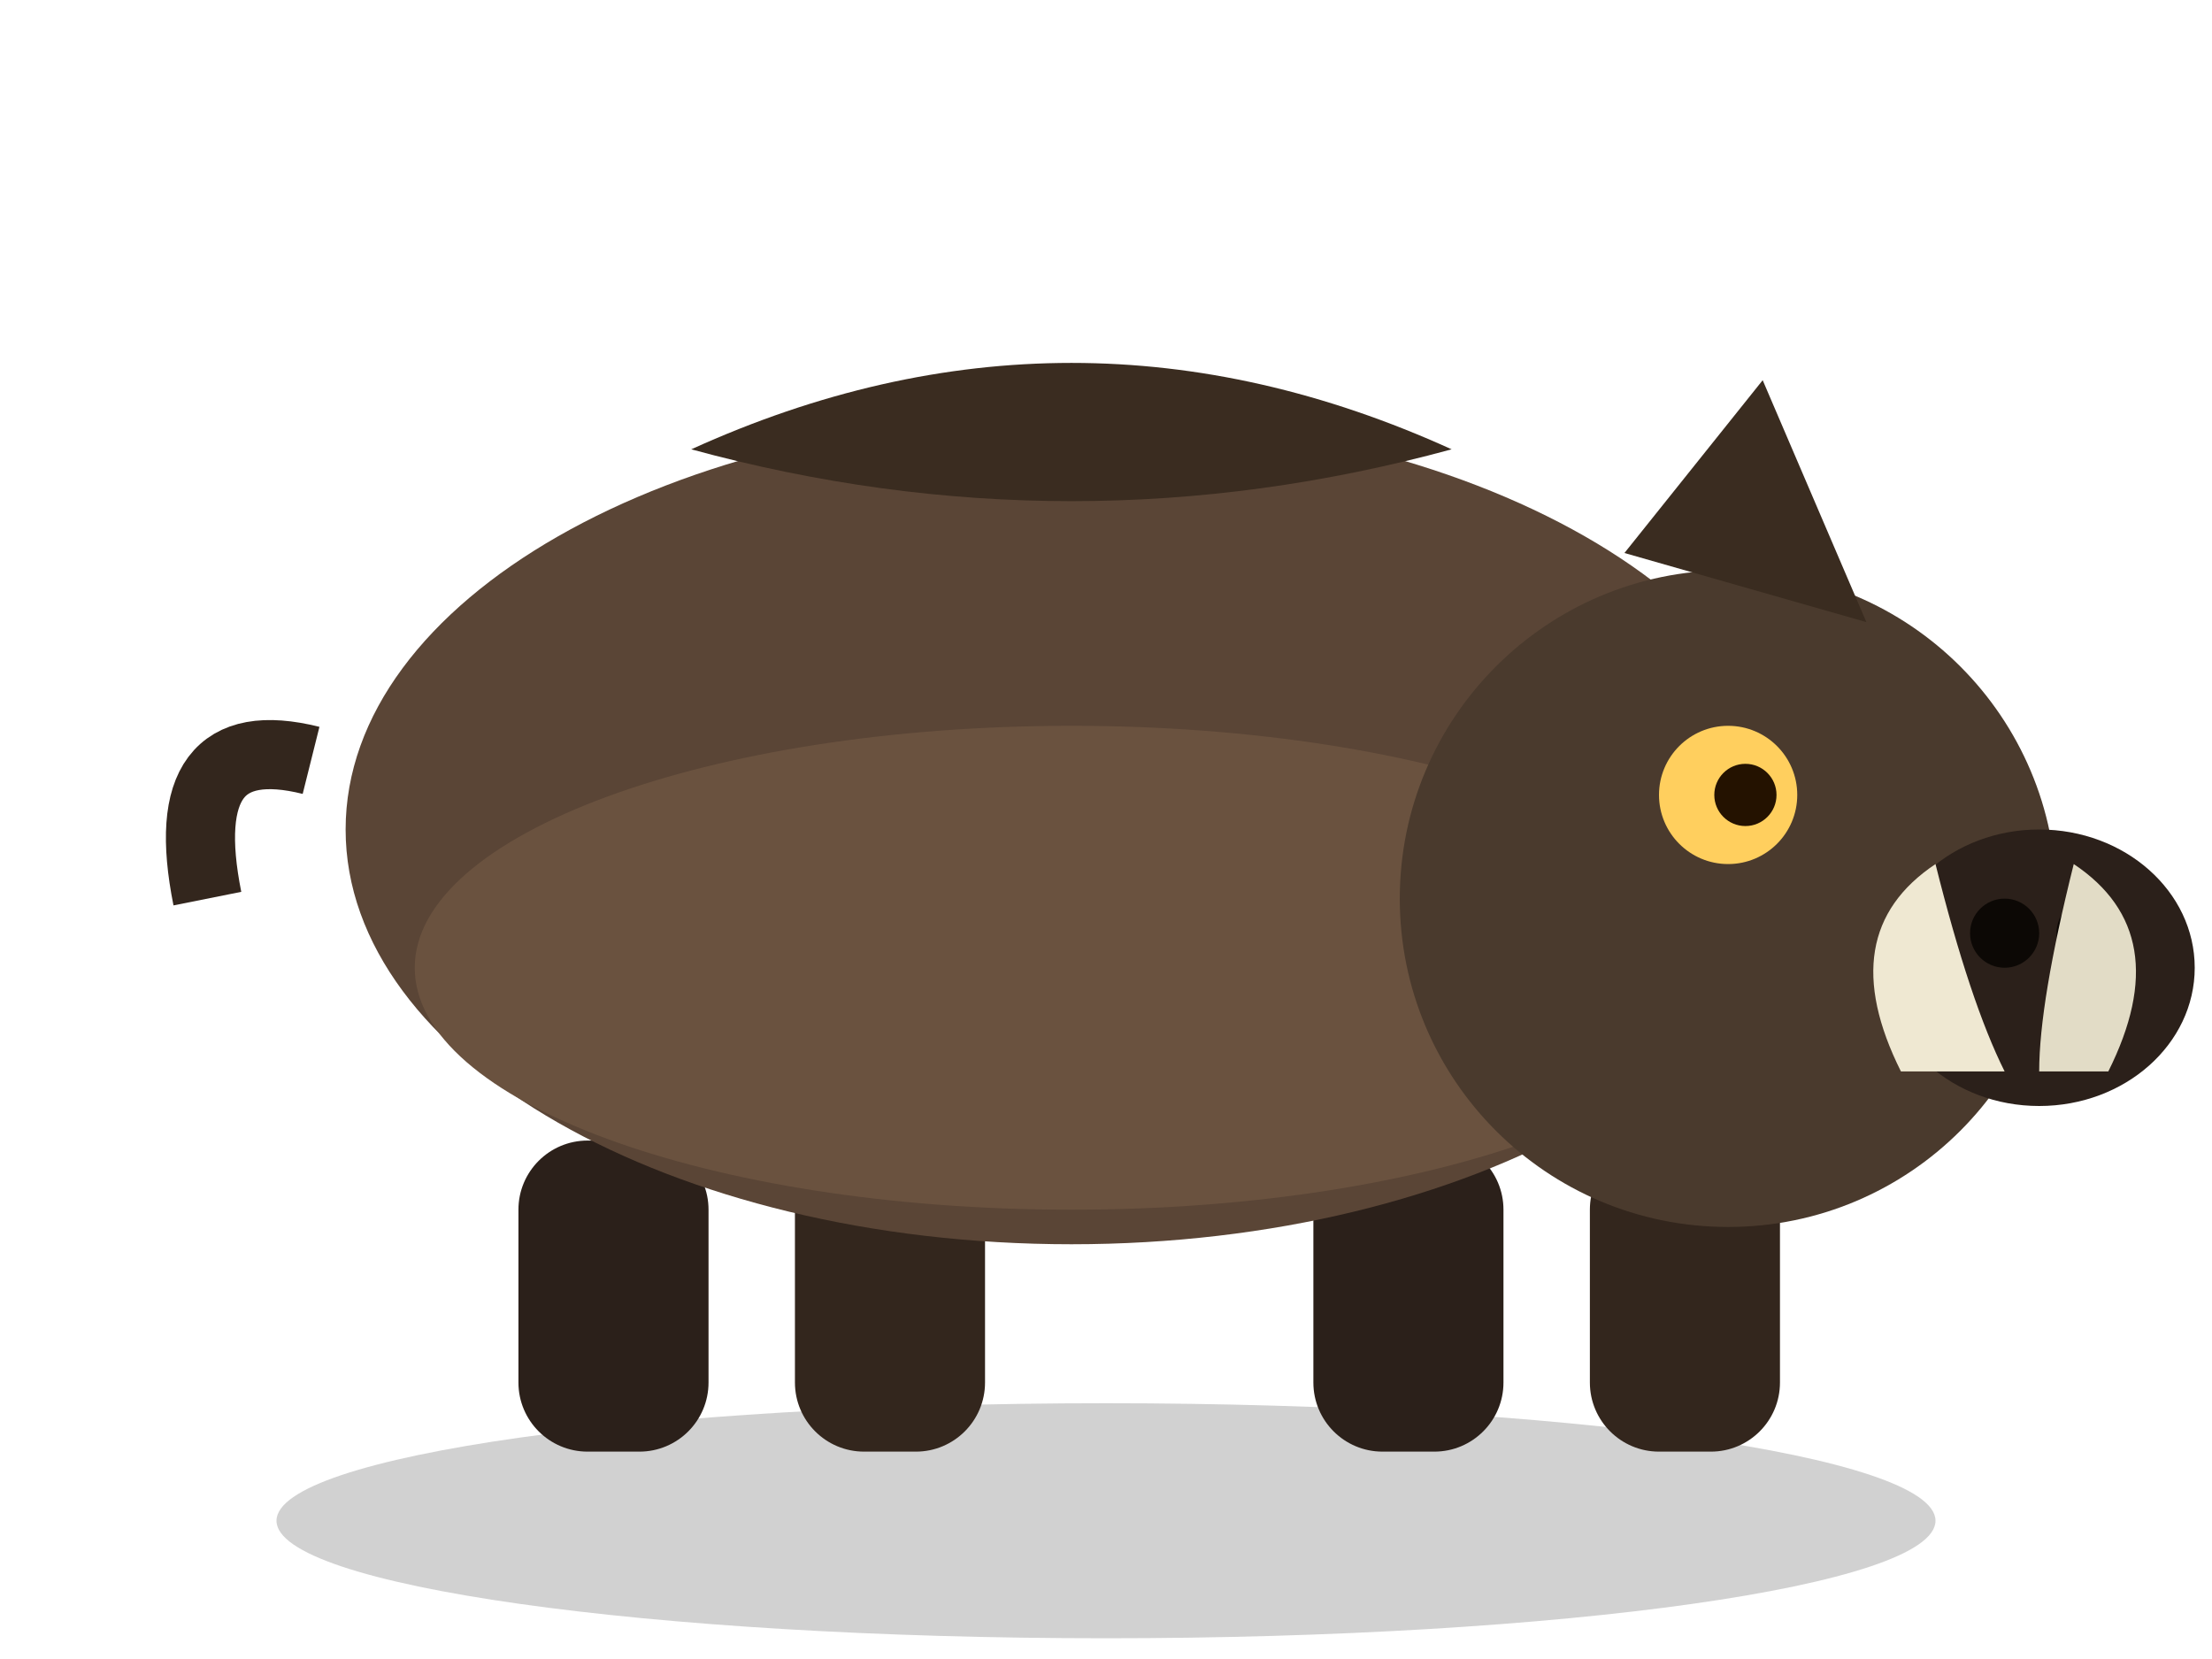
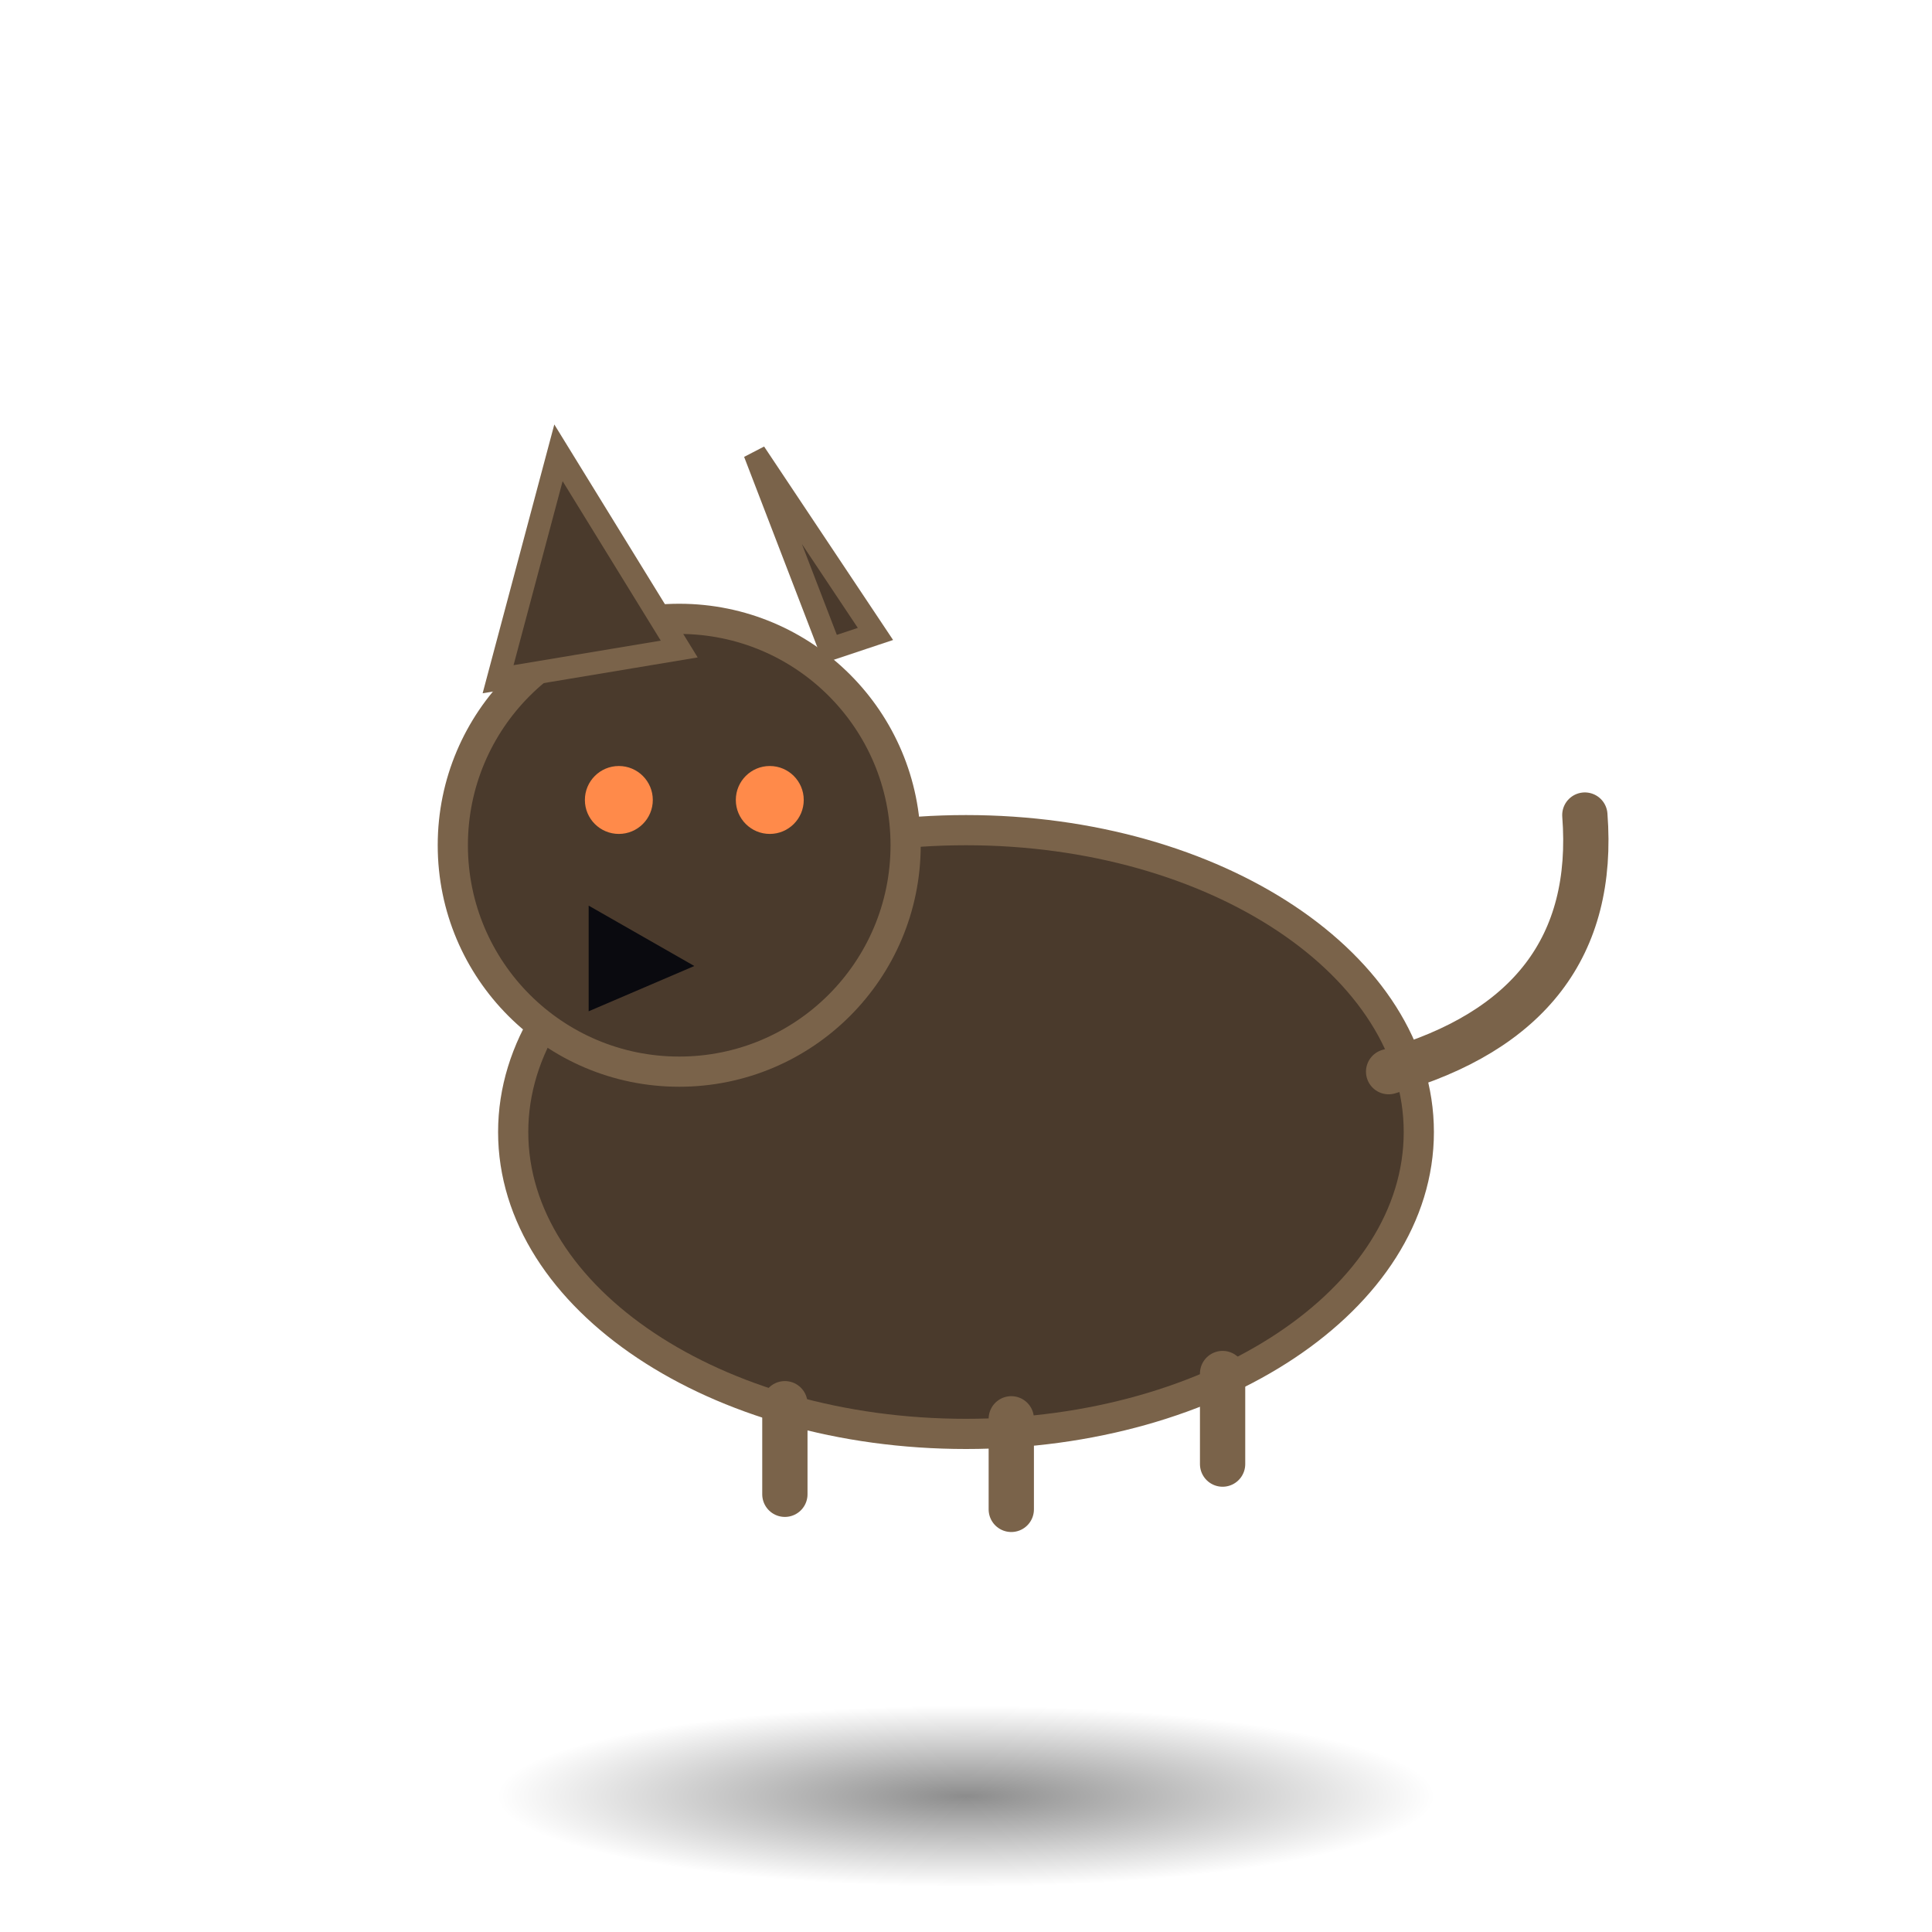
- <svg xmlns="http://www.w3.org/2000/svg" viewBox="0 0 64 48" width="128" height="96">
-   <ellipse cx="32" cy="44" rx="24" ry="3.4" fill="#000" opacity="0.18" />
-   <path d="M9 22 q-4 -1 -3 4" stroke="#33261d" stroke-width="2" fill="none" />
-   <rect x="15" y="33" width="5.5" height="9" rx="2" fill="#2b201a" />
-   <rect x="23" y="33" width="5.5" height="9" rx="2" fill="#33261d" />
-   <rect x="38" y="33" width="5.5" height="9" rx="2" fill="#2b201a" />
-   <rect x="46" y="33" width="5.5" height="9" rx="2" fill="#33261d" />
-   <ellipse cx="31" cy="24" rx="21" ry="12" fill="#5a4536" />
-   <ellipse cx="31" cy="28" rx="19" ry="7" fill="#6a523f" />
-   <path d="M20 13 q11 -5 22 0 q-11 3 -22 0" fill="#3a2c20" />
-   <circle cx="50" cy="26" r="9.5" fill="#4a3a2d" />
-   <path d="M47 16 L51 11 L54 18 Z" fill="#3a2c20" />
-   <ellipse cx="59" cy="28" rx="4.5" ry="4" fill="#2b201a" />
-   <circle cx="58" cy="27" r="1" fill="#0c0805" />
-   <circle cx="60.5" cy="27" r="1" fill="#0c0805" />
-   <circle cx="50" cy="23" r="2" fill="#ffcf5e" />
-   <circle cx="50.5" cy="23" r="0.9" fill="#241200" />
-   <path d="M55 31 Q53 27 56 25 Q57 29 58 31 Z" fill="#efe8d2" />
-   <path d="M61 31 Q63 27 60 25 Q59 29 59 31 Z" fill="#e2dcc6" />
+ <svg xmlns="http://www.w3.org/2000/svg" viewBox="0 0 256 256" width="256" height="256">
+   <defs>
+     <radialGradient id="sh" cx="50%" cy="50%" r="50%">
+       <stop offset="0%" stop-color="#000" stop-opacity="0.45" />
+       <stop offset="100%" stop-color="#000" stop-opacity="0" />
+     </radialGradient>
+   </defs>
+   <ellipse cx="128" cy="238" rx="62" ry="12" fill="url(#sh)" />
+   <ellipse cx="128" cy="150" rx="60" ry="40" fill="#4a3a2c" stroke="#7a634a" stroke-width="4" />
+   <circle cx="90" cy="112" r="30" fill="#4a3a2c" stroke="#7a634a" stroke-width="4" />
+   <polygon points="66,90 74,60 90,86" fill="#4a3a2c" stroke="#7a634a" stroke-width="3" />
+   <polygon points="110,86 100,60 116,84" fill="#4a3a2c" stroke="#7a634a" stroke-width="3" />
+   <polygon points="78,120 92,128 78,134" fill="#0a0a0f" />
+   <g stroke="#7a634a" stroke-width="6" stroke-linecap="round">
+     <path d="M104 186 v12" />
+     <path d="M134 188 v12" />
+     <path d="M162 182 v12" />
+   </g>
+   <path d="M184 142 q28 -8 26 -34" fill="none" stroke="#7a634a" stroke-width="6" stroke-linecap="round" />
+   <circle cx="82" cy="106" r="4.5" fill="#ff8a4a" />
+   <circle cx="102" cy="106" r="4.5" fill="#ff8a4a" />
</svg>
